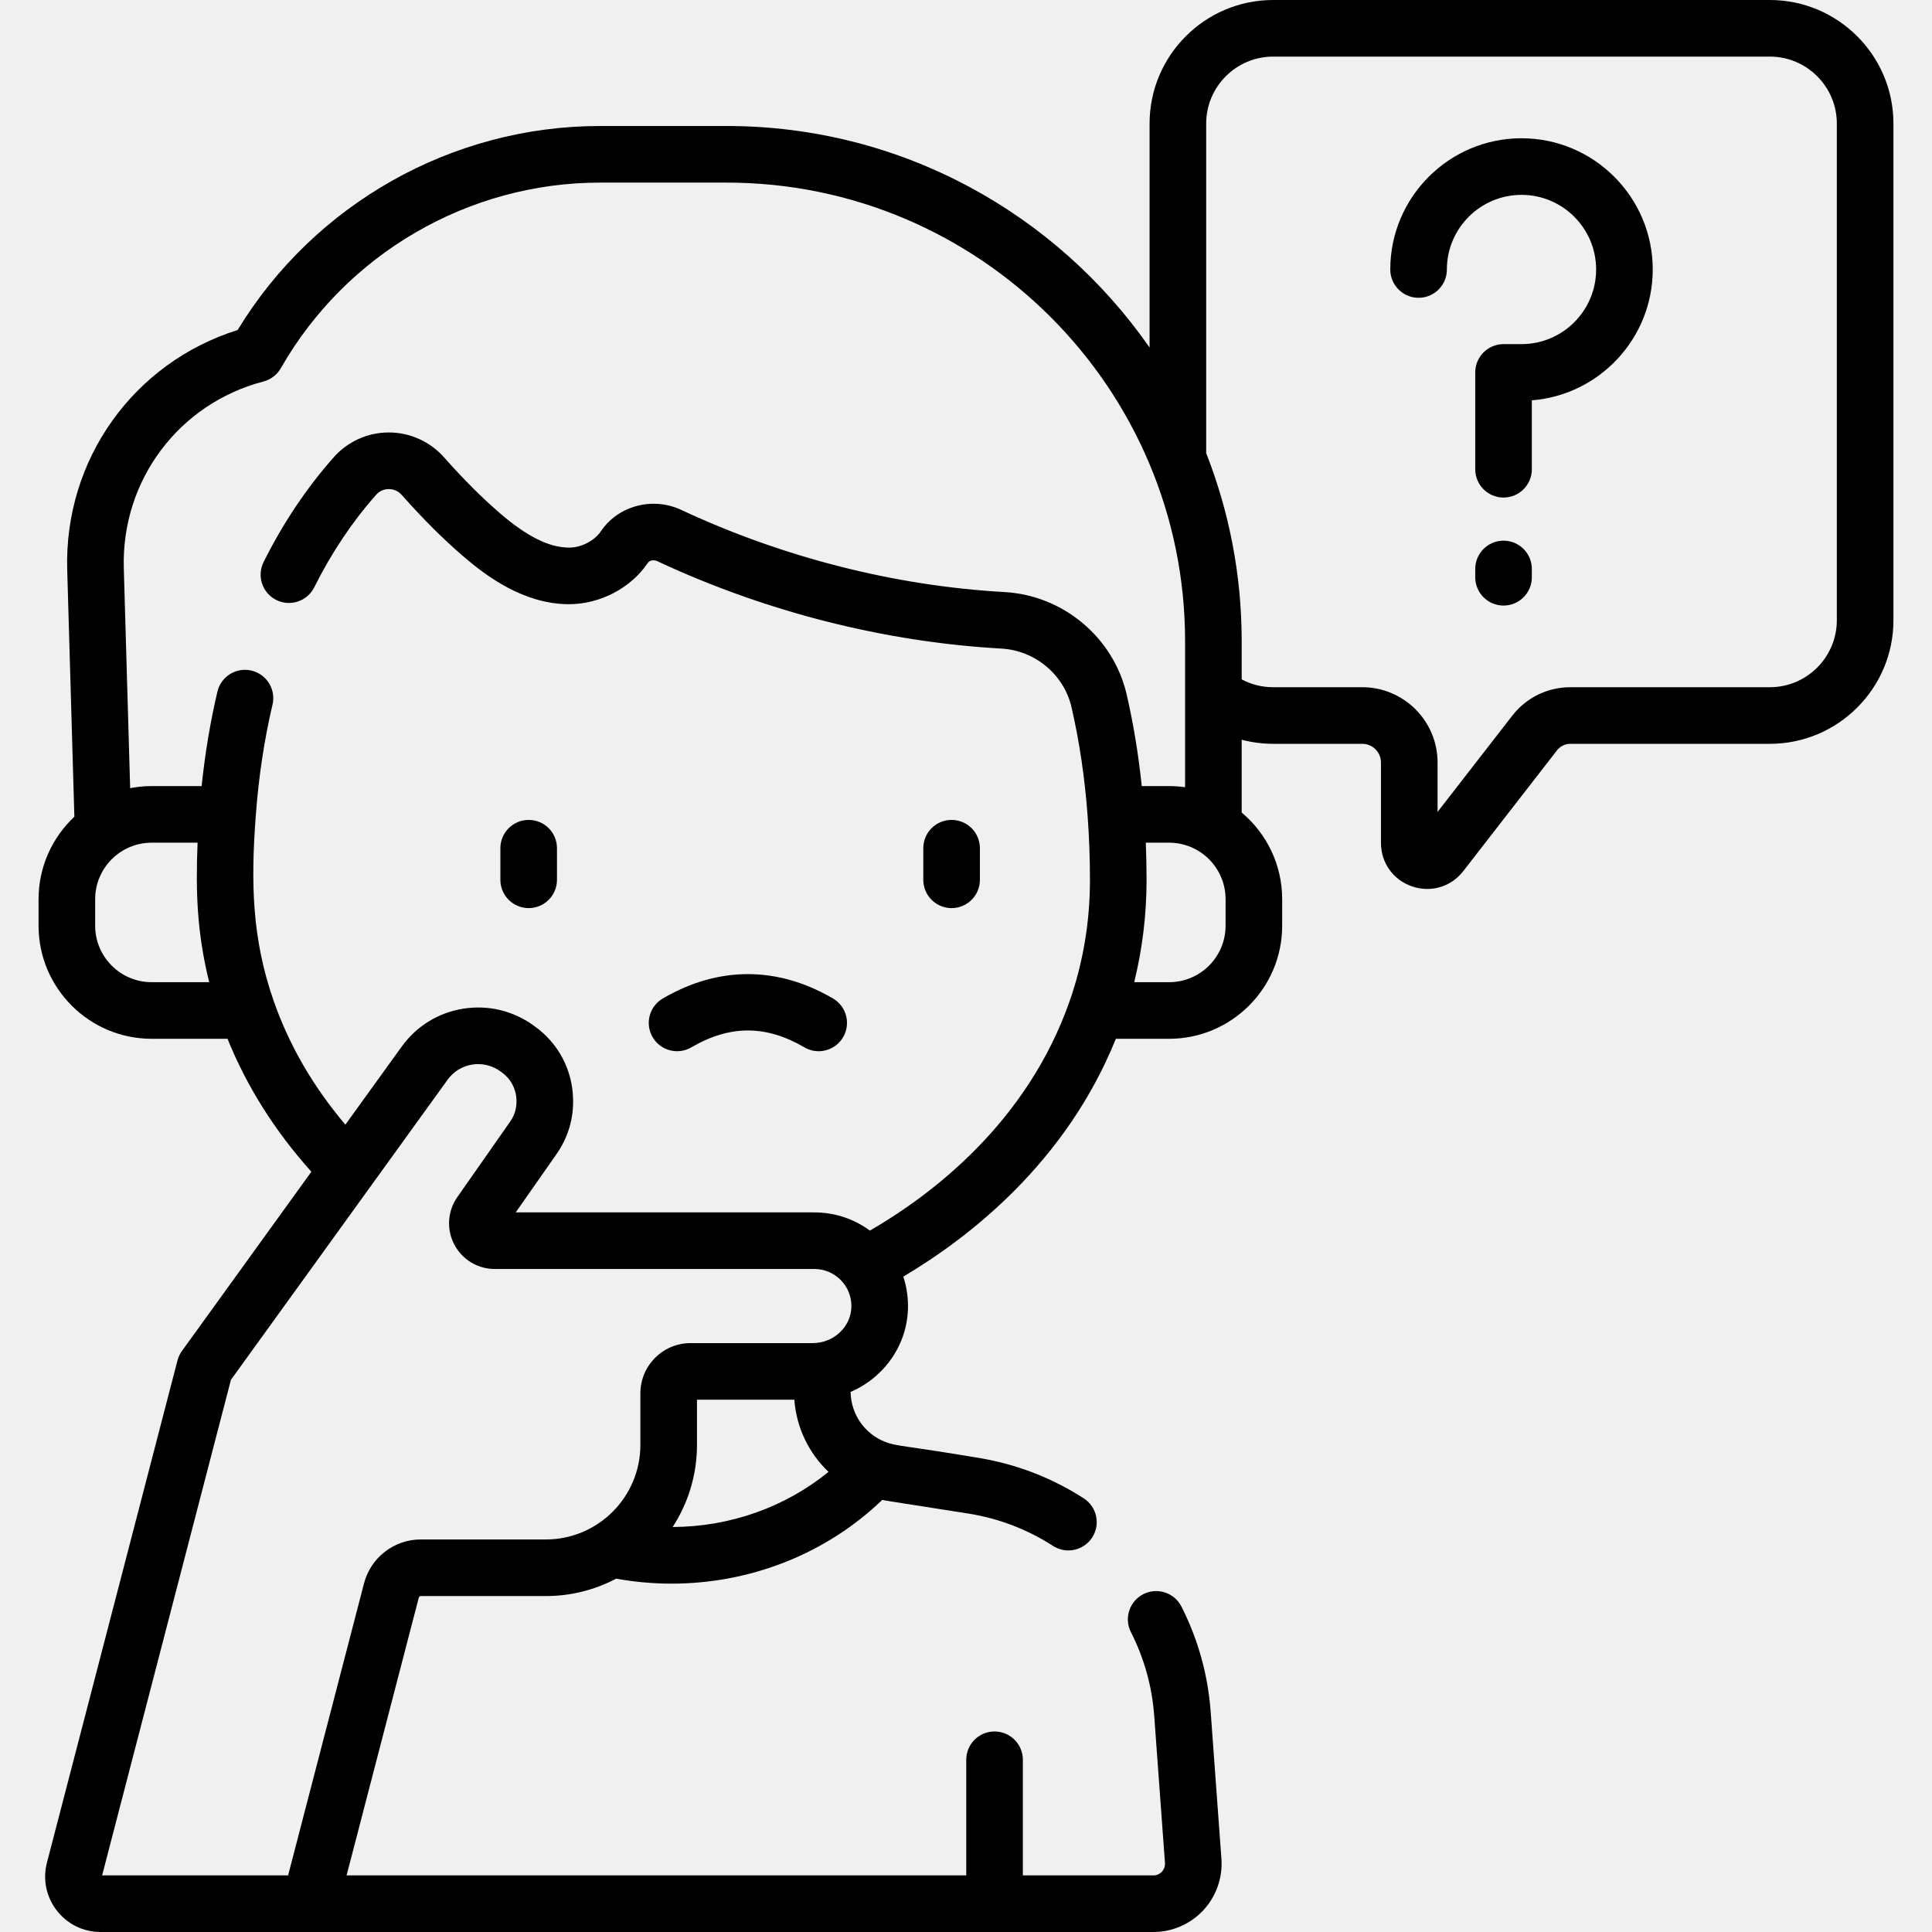
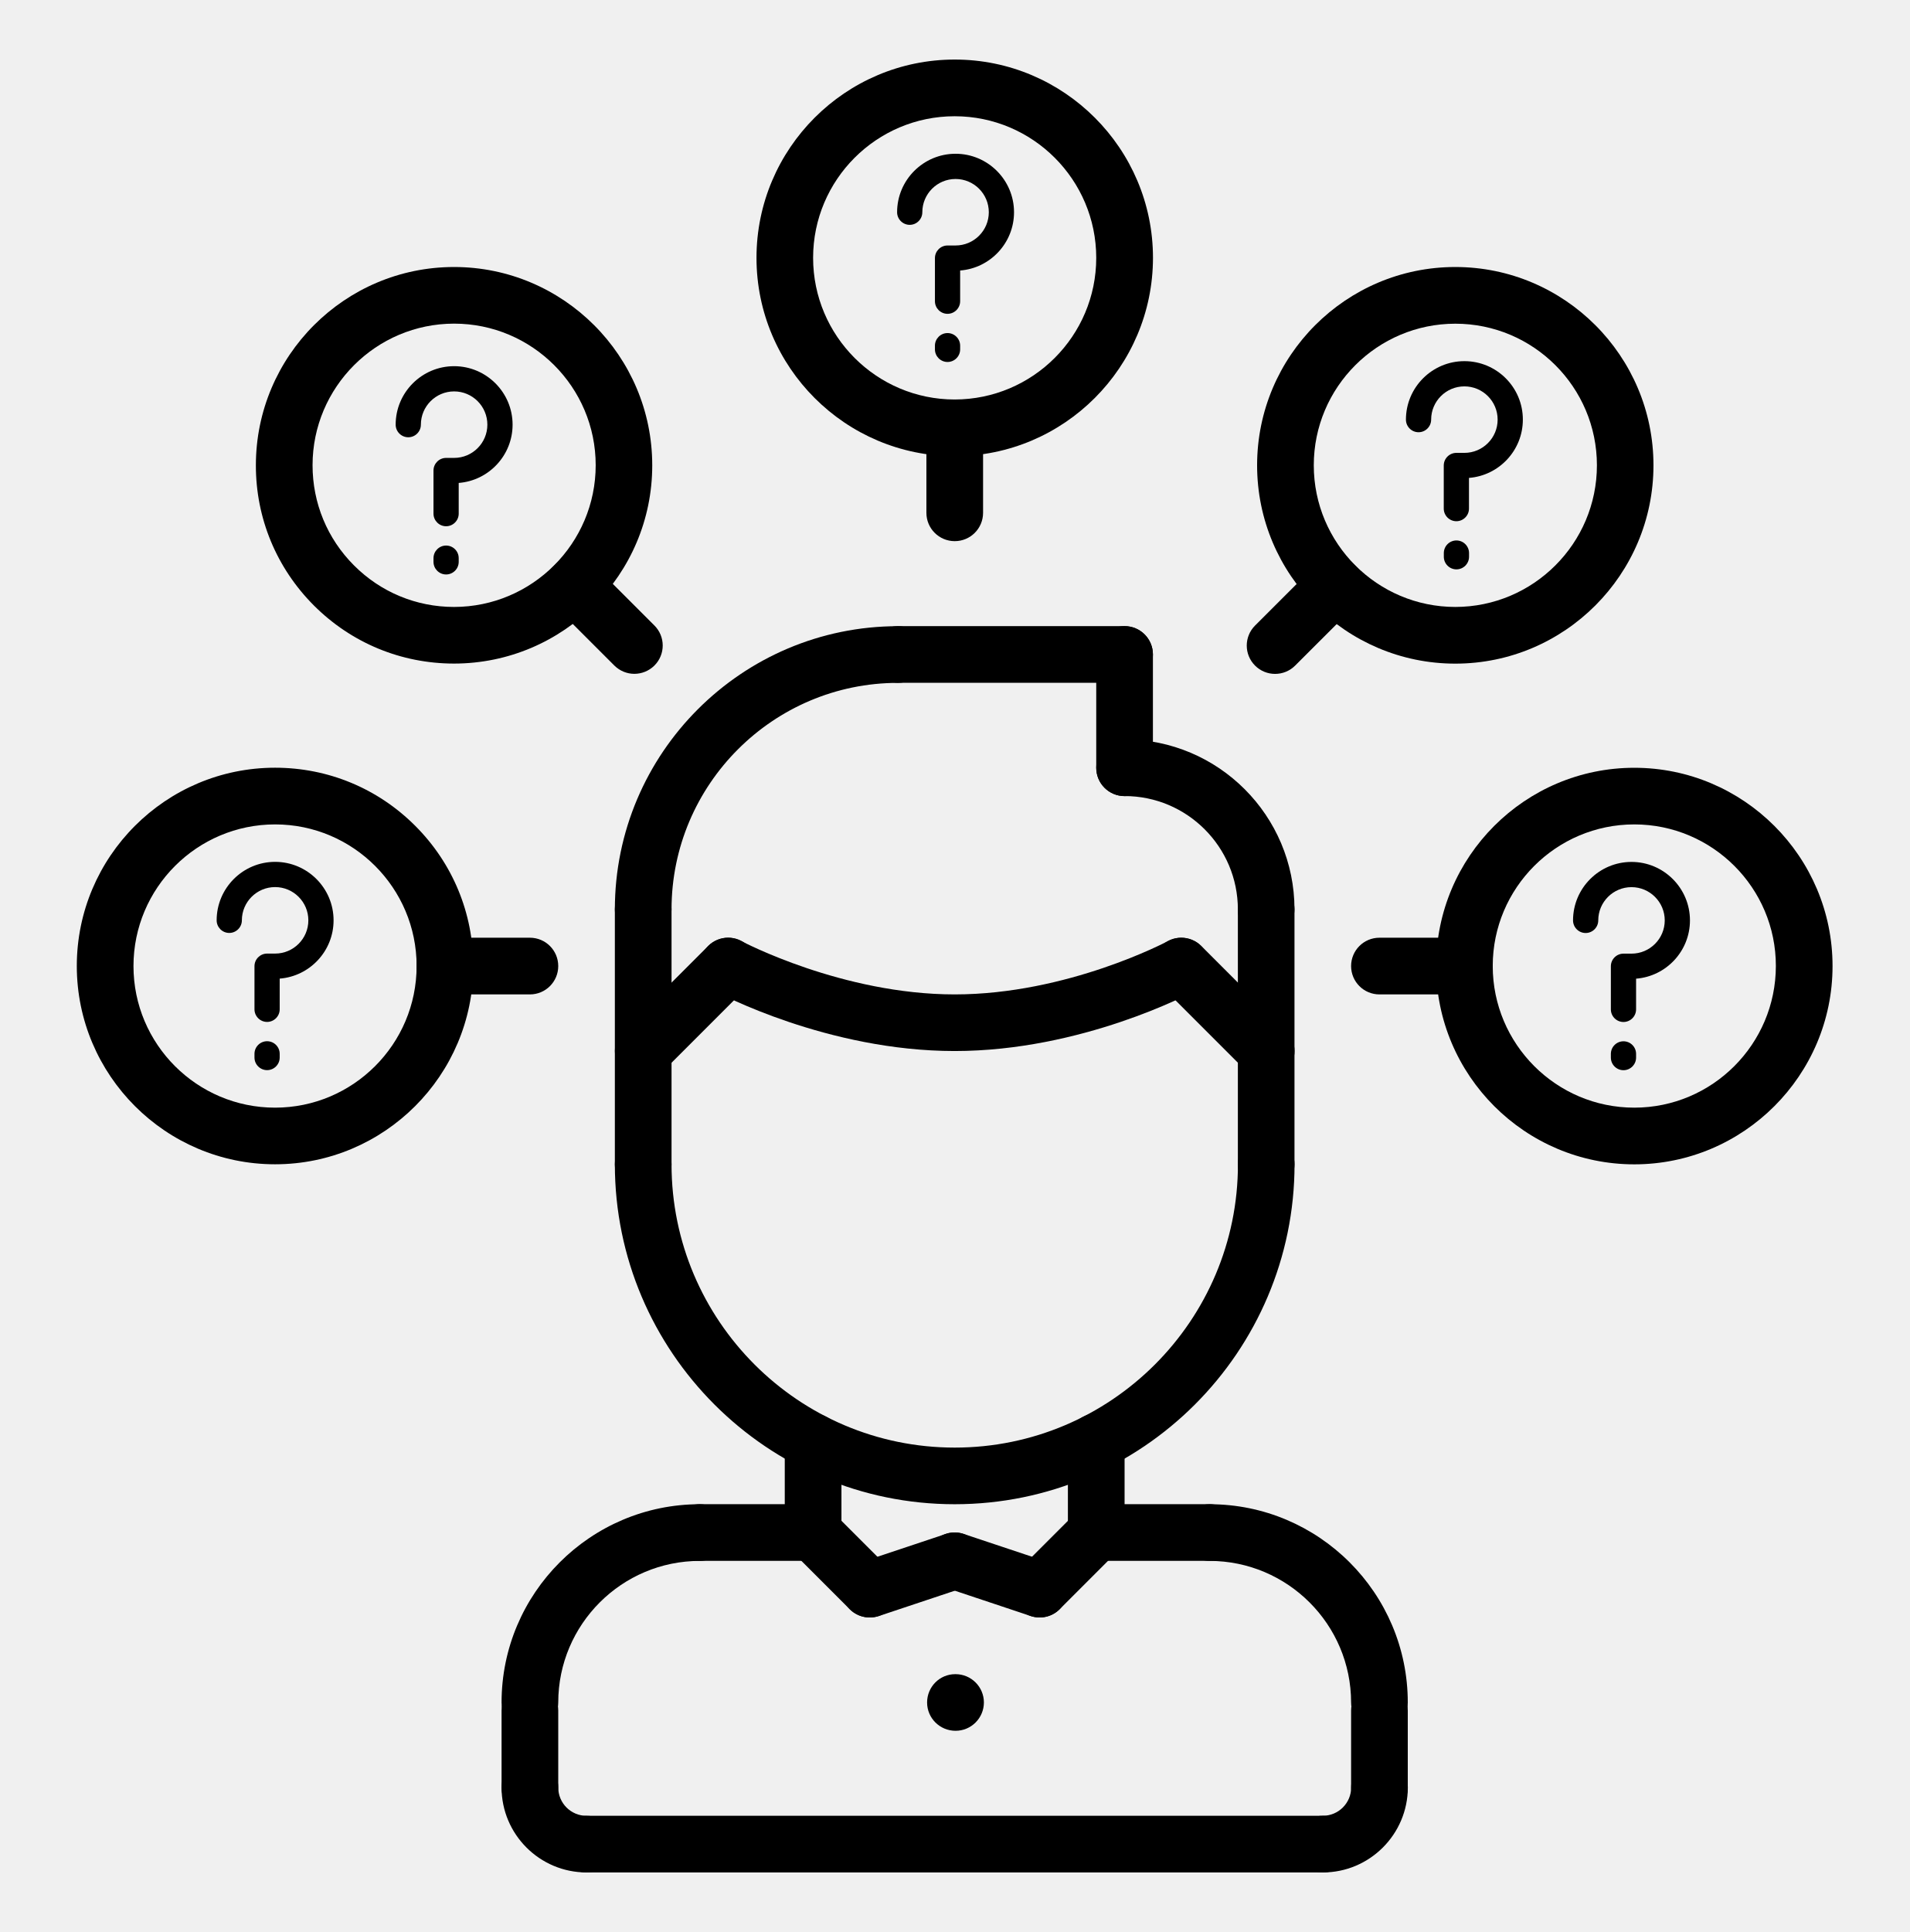
- <svg xmlns="http://www.w3.org/2000/svg" id="Capa_1" enable-background="new 0 0 512 512" height="512" viewBox="0 0 512 512" width="512">
+ <svg xmlns="http://www.w3.org/2000/svg" xmlns:xlink="http://www.w3.org/1999/xlink" version="1.1" id="Layer_1" x="0px" y="0px" viewBox="0 0 299.81 303.32" style="enable-background:new 0 0 299.81 303.32;" xml:space="preserve">
+   <style type="text/css">
+ 	.st0{fill:#C83128;}
+ 	.st1{opacity:0.3;fill:url(#SVGID_1_);}
+ 	.st2{opacity:0.3;fill:url(#SVGID_2_);}
+ 	.st3{opacity:0.3;fill:url(#SVGID_3_);}
+ 	.st4{opacity:0.3;fill:url(#SVGID_4_);}
+ 	.st5{fill:#ECBD2D;}
+ 	.st6{fill:#1A75BB;}
+ 	.st7{fill:#37A649;}
+ 	.st8{clip-path:url(#SVGID_6_);fill:#FFFFFF;}
+ 	.st9{fill:#FFFFFF;}
+ 	.st10{clip-path:url(#SVGID_8_);fill:#37A649;}
+ 	.st11{opacity:0.6;}
+ 	.st12{fill-rule:evenodd;clip-rule:evenodd;fill:#4776B9;}
+ 	.st13{opacity:0.6;fill:#4776B9;}
+ 	.st14{opacity:0.6;fill:#231F20;}
+ 	.st15{opacity:0.6;fill:none;}
+ 	.st16{fill:#4776B9;}
+ 	.st17{fill:#1F4581;}
+ 	.st18{fill-rule:evenodd;clip-rule:evenodd;fill:#A34424;}
+ 	.st19{fill-rule:evenodd;clip-rule:evenodd;fill:#37A649;}
+ 	.st20{fill-rule:evenodd;clip-rule:evenodd;fill:#C83128;}
+ 	.st21{fill-rule:evenodd;clip-rule:evenodd;fill:#ECBD2D;}
+ 	.st22{fill-rule:evenodd;clip-rule:evenodd;fill:#1A75BB;}
+ 	.st23{clip-path:url(#SVGID_10_);}
+ 	.st24{fill:#231F20;}
+ </style>
  <g>
-     <path d="m403.214 36.641c-19.177 0-34.777 15.601-34.777 34.778 0 4.142 3.357 7.5 7.5 7.5s7.5-3.358 7.5-7.5c0-10.906 8.872-19.778 19.777-19.778 10.906 0 19.778 8.872 19.778 19.778s-8.872 19.778-19.778 19.778h-4.76c-4.143 0-7.5 3.358-7.5 7.5v25.659c0 4.142 3.357 7.5 7.5 7.5s7.5-3.358 7.5-7.5v-18.266c17.9-1.402 32.038-16.417 32.038-34.671 0-19.177-15.602-34.778-34.778-34.778z" />
-     <path d="m398.454 143.284c-4.143 0-7.5 3.358-7.5 7.5v2.197c0 4.142 3.357 7.5 7.5 7.5s7.5-3.358 7.5-7.5v-2.197c0-4.142-3.358-7.5-7.5-7.5z" />
-     <path d="m469.019 0h-131.619c-18.059 0-32.75 14.691-32.75 32.75v59.346c-24.681-35.453-65.723-58.706-112.1-58.706h-33.53c-39.209 0-75.726 20.641-96.045 54.07-27.575 8.646-46 34.331-45.162 63.537l1.894 65.445c-5.833 5.472-9.487 13.239-9.487 21.849v7.04c0 16.52 13.444 29.96 29.97 29.96h20.105c5.118 12.659 12.565 24.47 22.223 35.231-5.316 7.362-32.63 45.187-34.306 47.51-.543.753-.942 1.602-1.176 2.5l-34.593 133.08c-1.153 4.435-.207 9.059 2.597 12.684 2.803 3.625 7.04 5.705 11.622 5.705h278.998c5.002 0 9.824-2.1 13.231-5.761 3.408-3.662 5.158-8.625 4.799-13.625l-2.84-38.876c-.713-9.839-3.325-19.255-7.765-27.987-1.879-3.692-6.395-5.164-10.085-3.286-3.692 1.877-5.163 6.393-3.286 10.085 3.53 6.942 5.607 14.435 6.175 22.277l2.84 38.872c.084 1.166-.477 1.956-.817 2.322s-1.087.98-2.252.98h-34.593v-30.645c0-4.142-3.357-7.5-7.5-7.5s-7.5 3.358-7.5 7.5v30.643h-164.218l19.137-73.616c.063-.242.281-.411.531-.411h33.137c6.725 0 13.064-1.674 18.635-4.615 4.816.874 9.75 1.323 14.711 1.323 21.034 0 41.107-8.035 55.802-22.192l.028.005c1.464.304.354.08 22.572 3.577 8.146 1.273 15.775 4.172 22.679 8.616 1.256.809 2.662 1.195 4.053 1.195 2.465 0 4.88-1.214 6.313-3.441 2.242-3.482 1.236-8.124-2.247-10.366-8.673-5.584-18.256-9.225-28.479-10.823-19.244-3.227-21.01-2.937-24.091-4.121-5.414-2.089-9.116-7.243-9.209-13.26 8.869-3.807 15.129-12.475 15.208-22.537.025-2.768-.406-5.465-1.246-8.015 17.741-10.517 43.179-30.42 56.33-63.029h14.117c16.52 0 29.96-13.44 29.96-29.96v-7.04c0-9.208-4.177-17.457-10.73-22.959v-19.297c2.708.714 5.512 1.086 8.341 1.086h23.619c2.729 0 4.95 2.22 4.95 4.95v21.3c0 5.295 3.237 9.823 8.248 11.536 1.334.456 2.691.677 4.025.677 3.676 0 7.178-1.678 9.552-4.745l24.815-31.973c.862-1.109 2.16-1.745 3.56-1.745h52.86c18.059 0 32.75-14.691 32.75-32.75v-131.62c0-18.059-14.696-32.75-32.761-32.75zm-443.799 245.33v-7.04c0-8.254 6.715-14.97 14.97-14.97h12.17c-.516 13.041-.178 23.78 3.079 36.97h-15.249c-8.255 0-14.97-6.711-14.97-14.96zm153.038 159.344c4.072-6.269 6.448-13.736 6.448-21.752v-11.985h25.797c.569 7.492 3.899 14.225 9.065 19.12-11.403 9.313-26.017 14.558-41.31 14.617zm37.107-48.738h-32.357c-7.335 0-13.302 5.967-13.302 13.302v13.683c0 13.813-11.238 25.052-25.052 25.052h-33.137c-7.079 0-13.267 4.785-15.048 11.637l-20.119 77.39h-49.288l34.138-131.333c2.645-3.665 51.292-71.032 57.428-79.541 1.557-2.158 3.86-3.579 6.484-4 2.655-.427 5.334.218 7.529 1.811l.366.267c2.383 1.729 3.792 4.403 3.87 7.398.068 2.029-.514 3.981-1.691 5.656l-13.98 19.974c-2.605 3.71-2.924 8.514-.834 12.537 2.092 4.025 6.211 6.526 10.75 6.526h84.686c2.625 0 5.093 1.023 6.951 2.88 1.874 1.875 2.894 4.369 2.87 7.032-.042 5.365-4.647 9.729-10.264 9.729zm109.425-110.606c0 8.249-6.711 14.96-14.96 14.96h-9.259c2.167-8.776 3.278-17.837 3.278-27.06 0-3.344-.071-6.654-.199-9.91h6.18c8.249 0 14.96 6.716 14.96 14.97zm-14.96-37.01h-7.253c-.879-8.424-2.219-16.582-4.012-24.328-3.504-15.075-16.808-26.215-32.355-27.09-29.058-1.629-58.694-9.163-85.709-21.789-7.564-3.528-16.699-1.092-21.252 5.668-1.719 2.554-5.331 4.412-8.552 4.339-5.251-.061-11.025-2.946-18.167-9.077-4.816-4.142-9.669-8.991-14.83-14.819-3.711-4.201-9.05-6.613-14.648-6.618h-.019c-5.565 0-10.873 2.386-14.567 6.55-7.217 8.144-13.478 17.494-18.609 27.788-1.848 3.707-.341 8.21 3.366 10.059 3.708 1.848 8.21.341 10.059-3.366 4.545-9.118 10.066-17.372 16.409-24.529 1.158-1.305 2.589-1.501 3.343-1.501.774.012 2.234.201 3.431 1.556 5.622 6.348 10.949 11.665 16.29 16.258 6.274 5.386 15.979 12.563 27.764 12.699 8.347.085 16.622-4.202 21.172-10.96.453-.673 1.561-.876 2.464-.455 28.726 13.425 60.268 21.438 91.213 23.174 8.938.503 16.581 6.88 18.585 15.503 2.107 9.103 3.55 18.853 4.287 28.997.404 5.409.609 11.079.609 16.852 0 11.072-1.813 21.866-5.389 32.084-11.205 32.035-36.282 51.171-52.931 60.812-4.241-3.136-9.351-4.831-14.721-4.831h-79.137l10.795-15.424c3.058-4.352 4.58-9.46 4.403-14.713-.196-7.642-3.861-14.602-10.045-19.089l-.365-.266c-5.452-3.955-12.101-5.547-18.722-4.487-6.589 1.057-12.368 4.621-16.275 10.036-2.822 3.914-8.354 11.577-14.933 20.69-8.512-10.036-14.884-21.011-18.981-32.729-5.774-16.494-6.096-31.308-4.779-48.947.755-10.358 2.252-20.328 4.449-29.632.952-4.031-1.544-8.071-5.576-9.023-4.031-.952-8.071 1.544-9.023 5.576-1.881 7.966-3.278 16.365-4.186 25.034h-13.243c-1.948 0-3.85.193-5.696.55l-1.687-58.305c-.668-23.248 14.552-43.59 37.012-49.469 1.951-.511 3.615-1.786 4.615-3.538 17.306-30.33 49.718-49.17 84.586-49.17h33.53c67.001 0 121.51 54.509 121.51 121.51v38.724c-1.383-.196-2.794-.304-4.23-.304zm176.95-43.95c0 9.788-7.963 17.75-17.75 17.75h-52.86c-6.062 0-11.674 2.746-15.404 7.541l-19.796 25.507v-13.098c0-11-8.949-19.95-19.95-19.95h-23.62c-2.968 0-5.798-.719-8.341-2.084v-10.136c0-17.568-3.338-34.37-9.409-49.809v-87.341c0-9.788 7.963-17.75 17.75-17.75h131.619c9.793 0 17.761 7.962 17.761 17.75z" />
-     <path d="m140.106 240.658c4.142 0 7.5-3.358 7.5-7.5v-8.374c0-4.142-3.358-7.5-7.5-7.5s-7.5 3.358-7.5 7.5v8.374c0 4.142 3.358 7.5 7.5 7.5z" />
-     <path d="m252.183 240.658c4.143 0 7.5-3.358 7.5-7.5v-8.374c0-4.142-3.357-7.5-7.5-7.5-4.142 0-7.5 3.358-7.5 7.5v8.374c0 4.142 3.358 7.5 7.5 7.5z" />
-     <path d="m183.209 277.559c10.226-5.965 19.749-5.965 29.975 0 1.188.693 2.488 1.023 3.772 1.022 2.58 0 5.091-1.333 6.485-3.722 2.087-3.578.878-8.17-2.7-10.257-14.749-8.604-30.341-8.604-45.09 0-3.578 2.087-4.787 6.68-2.7 10.257 2.087 3.579 6.681 4.787 10.258 2.7z" />
+     <path d="M83.21,271.73c-2.46,0-4.45-1.98-4.45-4.44c0-17.16,13.97-31.13,31.13-31.13c2.46,0,4.45,1.99,4.45,4.45   c0,2.46-1.99,4.45-4.45,4.45c-12.26,0-22.23,9.97-22.23,22.23C87.66,269.74,85.67,271.73,83.21,271.73L83.21,271.73z M83.21,271.73   " />
+     <path d="M127.68,245.05l-17.79,0c-2.46,0-4.45-1.99-4.45-4.45c0-2.46,1.99-4.45,4.45-4.45l17.79,0c2.46,0,4.45,1.99,4.45,4.45   C132.13,243.07,130.13,245.05,127.68,245.05L127.68,245.05z M127.68,245.05" />
+     <path d="M83.21,285.07c-2.46,0-4.45-1.99-4.45-4.45v-12.07c0-2.46,1.99-4.45,4.45-4.45c2.46,0,4.45,1.99,4.45,4.45v12.07   C87.66,283.09,85.67,285.07,83.21,285.07L83.21,285.07z M83.21,285.07" />
+     <path d="M216.61,271.73c-2.46,0-4.45-1.98-4.45-4.44c0-12.26-9.98-22.23-22.23-22.23c-2.46,0-4.45-1.99-4.45-4.45   c0-2.46,1.99-4.45,4.45-4.45c17.16,0,31.13,13.96,31.13,31.13C221.06,269.74,219.07,271.73,216.61,271.73L216.61,271.73z    M216.61,271.73" />
+     <path d="M172.14,245.05c-2.45,0-4.45-1.99-4.45-4.45c0-2.45,1.99-4.45,4.45-4.45l17.79,0c2.46,0,4.45,1.99,4.45,4.45   c0,2.46-1.99,4.45-4.45,4.45L172.14,245.05z M172.14,245.05" />
+     <path d="M216.61,285.07c-2.46,0-4.45-1.99-4.45-4.45v-12.07c0-2.46,1.99-4.45,4.45-4.45c2.46,0,4.45,1.99,4.45,4.45v12.07   C221.06,283.09,219.07,285.07,216.61,285.07L216.61,285.07z M216.61,285.07" />
+     <path d="M207.72,293.97H92.1c-2.46,0-4.45-1.99-4.45-4.45c0-2.46,1.99-4.45,4.45-4.45h115.62c2.46,0,4.45,1.99,4.45,4.45   C212.17,291.98,210.18,293.97,207.72,293.97L207.72,293.97z M207.72,293.97" />
+     <path d="M127.68,245.05c-2.46,0-4.45-1.99-4.45-4.45v-14.23c0-2.46,1.99-4.45,4.45-4.45c2.46,0,4.45,1.99,4.45,4.45v14.23   C132.13,243.07,130.14,245.05,127.68,245.05L127.68,245.05z M127.68,245.05" />
+     <path d="M172.14,245.05c-2.46,0-4.45-1.99-4.45-4.45v-14.23c0-2.46,1.99-4.45,4.45-4.45c2.46,0,4.45,1.99,4.45,4.45v14.23   C176.59,243.06,174.61,245.05,172.14,245.05L172.14,245.05z M172.14,245.05" />
+     <path d="M149.91,236.16c-29.43,0-53.36-23.94-53.36-53.36c0-2.46,1.99-4.45,4.45-4.45c2.46,0,4.45,1.99,4.45,4.45   c0,24.52,19.95,44.47,44.47,44.47c24.52,0,44.47-19.95,44.47-44.47c0-2.46,1.99-4.45,4.45-4.45c2.46,0,4.44,1.99,4.44,4.45   C203.27,212.22,179.34,236.16,149.91,236.16L149.91,236.16z M149.91,236.16" />
+     <path d="M101,187.25c-2.46,0-4.45-1.99-4.45-4.45v-40.03c0-2.46,1.99-4.45,4.45-4.45c2.46,0,4.45,1.99,4.45,4.45v40.03   C105.44,185.26,103.46,187.25,101,187.25L101,187.25z M101,187.25" />
+     <path d="M198.83,187.25c-2.46,0-4.45-1.99-4.45-4.45v-40.03c0-2.46,1.99-4.45,4.45-4.45c2.46,0,4.44,1.99,4.44,4.45v40.03   C203.27,185.26,201.29,187.25,198.83,187.25L198.83,187.25z M198.83,187.25" />
+     <path d="M198.83,147.22c-2.46,0-4.45-1.99-4.45-4.45c0-9.81-7.98-17.79-17.79-17.79c-2.46,0-4.45-1.99-4.45-4.45   c0-2.46,1.99-4.45,4.45-4.45c14.72,0,26.68,11.97,26.68,26.68C203.27,145.23,201.29,147.22,198.83,147.22L198.83,147.22z    M198.83,147.22" />
+     <path d="M176.59,124.99c-2.46,0-4.45-1.99-4.45-4.45v-17.79c0-2.46,1.99-4.45,4.45-4.45c2.46,0,4.45,1.99,4.45,4.45v17.79   C181.04,123,179.05,124.99,176.59,124.99L176.59,124.99z M176.59,124.99" />
+     <path d="M176.59,107.2h-35.57c-2.46,0-4.45-1.99-4.45-4.45c0-2.46,1.99-4.45,4.45-4.45h35.57c2.46,0,4.45,1.99,4.45,4.45   C181.04,105.21,179.05,107.2,176.59,107.2L176.59,107.2z M176.59,107.2" />
+     <path d="M101,147.22c-2.46,0-4.45-1.99-4.45-4.45c0-24.52,19.95-44.46,44.47-44.46c2.46,0,4.45,1.99,4.45,4.45   c0,2.46-1.99,4.45-4.45,4.45c-19.61,0-35.57,15.96-35.57,35.57C105.44,145.23,103.46,147.22,101,147.22L101,147.22z M101,147.22" />
+     <path d="M198.83,169.45c-1.14,0-2.28-0.44-3.14-1.3l-13.34-13.34c-1.74-1.74-1.74-4.55,0-6.29c1.74-1.74,4.55-1.74,6.29,0   l13.34,13.34c1.74,1.74,1.74,4.55,0,6.29C201.1,169.02,199.97,169.45,198.83,169.45L198.83,169.45z M198.83,169.45" />
+     <path d="M149.91,165.01c-19.94,0-36.97-9.04-37.68-9.42c-2.16-1.16-2.97-3.85-1.81-6.02c1.16-2.16,3.85-2.99,6.02-1.81   c0.15,0.08,15.83,8.36,33.47,8.36c17.73,0,33.31-8.28,33.47-8.36c2.16-1.16,4.86-0.35,6.02,1.81c1.16,2.16,0.35,4.86-1.81,6.02   C186.88,155.97,169.85,165.01,149.91,165.01L149.91,165.01z M149.91,165.01" />
+     <path d="M101,169.45c-1.14,0-2.28-0.44-3.14-1.3c-1.74-1.74-1.74-4.55,0-6.29l13.34-13.34c1.74-1.74,4.55-1.74,6.29,0   c1.74,1.74,1.74,4.55,0,6.29l-13.34,13.34C103.27,169.02,102.13,169.45,101,169.45L101,169.45z M101,169.45" />
+     <path d="M136.57,253.94c-1.14,0-2.28-0.44-3.14-1.3l-8.89-8.89c-1.74-1.74-1.74-4.55,0-6.29c1.74-1.74,4.55-1.74,6.29,0l8.89,8.89   c1.74,1.74,1.74,4.55,0,6.29C138.85,253.51,137.71,253.94,136.57,253.94L136.57,253.94z M136.57,253.94" />
+     <path d="M136.57,253.94c-1.86,0-3.6-1.18-4.21-3.04c-0.78-2.33,0.48-4.85,2.81-5.62l13.34-4.45c2.34-0.78,4.85,0.48,5.63,2.81   c0.78,2.33-0.48,4.85-2.81,5.63l-13.34,4.45C137.51,253.87,137.03,253.94,136.57,253.94L136.57,253.94z M136.57,253.94" />
+     <path d="M163.25,253.94c-1.14,0-2.28-0.44-3.14-1.3c-1.74-1.74-1.74-4.55,0-6.29l8.89-8.89c1.74-1.74,4.55-1.74,6.29,0   c1.74,1.74,1.74,4.55,0,6.29l-8.89,8.89C165.53,253.51,164.39,253.94,163.25,253.94L163.25,253.94z M163.25,253.94" />
+     <path d="M163.25,253.94c-0.46,0-0.94-0.08-1.41-0.23l-13.34-4.45c-2.33-0.78-3.59-3.29-2.81-5.63c0.78-2.33,3.27-3.59,5.62-2.81   l13.34,4.45c2.33,0.77,3.59,3.29,2.81,5.62C166.85,252.77,165.12,253.94,163.25,253.94L163.25,253.94z M163.25,253.94" />
+     <path d="M207.72,293.97c-2.46,0-4.45-1.99-4.45-4.45c0-2.46,1.99-4.45,4.45-4.45c2.46,0,4.45-1.99,4.45-4.45   c0-2.46,1.99-4.45,4.45-4.45c2.46,0,4.45,1.99,4.45,4.45C221.06,287.98,215.07,293.97,207.72,293.97L207.72,293.97z M207.72,293.97   " />
+     <path d="M92.1,293.97c-7.35,0-13.34-5.98-13.34-13.34c0-2.46,1.99-4.45,4.45-4.45c2.46,0,4.45,1.99,4.45,4.45   c0,2.46,1.99,4.45,4.45,4.45c2.46,0,4.45,1.99,4.45,4.45C96.55,291.98,94.56,293.97,92.1,293.97L92.1,293.97z M92.1,293.97" />
+     <path d="M150.05,271.73c-2.46,0-4.47-1.98-4.47-4.44c0-2.46,1.97-4.45,4.42-4.45h0.05c2.45,0,4.45,1.99,4.45,4.45   C154.49,269.75,152.5,271.73,150.05,271.73L150.05,271.73z M150.05,271.73" />
+     <path d="M43.19,182.79c-17.16,0-31.13-13.97-31.13-31.13c0-17.16,13.96-31.13,31.13-31.13c8.32,0,16.13,3.24,22.01,9.12   c5.88,5.88,9.12,13.7,9.12,22.01C74.32,168.82,60.35,182.79,43.19,182.79L43.19,182.79z M43.2,129.43   c-12.26,0-22.24,9.98-22.24,22.24c0,12.26,9.97,22.23,22.23,22.23c12.26,0,22.23-9.97,22.23-22.24   C65.42,139.4,55.45,129.43,43.2,129.43L43.2,129.43z M43.2,129.43" />
+     <path d="M83.21,156.12H69.87c-2.46,0-4.45-1.99-4.45-4.45c0-2.46,1.99-4.45,4.45-4.45h13.34c2.46,0,4.45,1.99,4.45,4.45   C87.66,154.13,85.67,156.12,83.21,156.12L83.21,156.12z M83.21,156.12" />
+     <g>
+       <defs>
+         <rect id="SVGID_9_" x="12.04" y="9.35" width="275.72" height="284.61" />
+       </defs>
+       <clipPath id="SVGID_1_">
+         <use xlink:href="#SVGID_9_" style="overflow:visible;" />
+       </clipPath>
+       <path style="clip-path:url(#SVGID_1_);" d="M256.64,182.8c-17.16,0-31.13-13.97-31.13-31.14c0-17.16,13.96-31.12,31.12-31.12    c17.16,0,31.13,13.97,31.13,31.13C287.76,168.82,273.79,182.79,256.64,182.8L256.64,182.8z M256.63,129.43    c-12.26,0-22.23,9.97-22.23,22.23c0,12.26,9.97,22.24,22.23,22.24c12.26,0,22.22-9.98,22.23-22.24    C278.87,139.4,268.89,129.43,256.63,129.43L256.63,129.43z M256.63,129.43" />
+     </g>
+     <path d="M229.95,156.12l-13.34,0c-2.46,0-4.45-1.99-4.45-4.45c0-2.46,1.99-4.45,4.45-4.45l13.34,0c2.46,0,4.45,1.99,4.45,4.45   C234.4,154.13,232.41,156.12,229.95,156.12L229.95,156.12z M229.95,156.12" />
+     <path d="M228.53,104.19C228.53,104.19,228.53,104.19,228.53,104.19c-17.17,0-31.13-13.97-31.13-31.14   c0-17.16,13.96-31.13,31.12-31.13c17.16,0,31.12,13.97,31.12,31.13S245.69,104.18,228.53,104.19L228.53,104.19z M228.53,50.82   c-12.26,0-22.23,9.97-22.23,22.23c0,12.26,9.97,22.24,22.23,22.24c12.25-0.01,22.23-9.98,22.23-22.24   C250.76,60.79,240.79,50.82,228.53,50.82L228.53,50.82z M228.53,50.82" />
+     <path d="M200.22,105.8c-1.14,0-2.28-0.44-3.14-1.3c-1.74-1.74-1.74-4.55,0-6.29l9.44-9.43c1.74-1.74,4.55-1.74,6.29,0   c1.74,1.74,1.74,4.56,0,6.29l-9.44,9.43C202.5,105.37,201.36,105.8,200.22,105.8L200.22,105.8z M200.22,105.8" />
+     <path d="M149.92,71.62C149.91,71.62,149.91,71.62,149.92,71.62c-17.16,0-31.13-13.97-31.13-31.14c0-17.16,13.97-31.13,31.13-31.13   s31.13,13.97,31.13,31.13C181.04,57.64,167.08,71.61,149.92,71.62L149.92,71.62z M149.91,18.25c-12.26,0-22.23,9.97-22.23,22.23   c0,12.26,9.97,22.24,22.23,22.24c12.26-0.01,22.23-9.98,22.23-22.24C172.14,28.22,162.17,18.25,149.91,18.25L149.91,18.25z    M149.91,18.25" />
+     <path d="M149.92,84.96c-2.46,0-4.45-1.99-4.45-4.45V67.17c0-2.46,1.99-4.45,4.45-4.45c2.46,0,4.45,1.99,4.45,4.45v13.34   C154.37,82.97,152.38,84.96,149.92,84.96L149.92,84.96z M149.92,84.96" />
+     <path d="M71.31,104.18c-8.32,0-16.14-3.24-22.02-9.12c-5.87-5.88-9.12-13.7-9.11-22.01c0-17.16,13.96-31.13,31.12-31.13   s31.12,13.97,31.12,31.13C102.43,90.2,88.48,104.16,71.31,104.18L71.31,104.18z M71.31,50.81c-12.26,0-22.23,9.98-22.23,22.23   c0,5.94,2.31,11.53,6.51,15.73c4.19,4.2,9.78,6.52,15.71,6.52c12.26-0.01,22.24-9.99,22.24-22.25   C93.54,60.78,83.57,50.81,71.31,50.81L71.31,50.81z M71.31,50.81" />
+     <path d="M99.61,105.79c-1.14,0-2.27-0.44-3.14-1.3l-9.43-9.43c-1.74-1.74-1.74-4.55,0-6.29c1.74-1.74,4.55-1.74,6.29,0l9.43,9.43   c1.74,1.74,1.74,4.55,0,6.29C101.88,105.36,100.74,105.79,99.61,105.79L99.61,105.79z M99.61,105.79" />
+     <path d="M256.19,135.32c-5.06,0-9.18,4.12-9.18,9.18c0,1.09,0.89,1.98,1.98,1.98s1.98-0.89,1.98-1.98c0-2.88,2.34-5.22,5.22-5.22   c2.88,0,5.22,2.34,5.22,5.22s-2.34,5.22-5.22,5.22h-1.26c-1.09,0-1.98,0.89-1.98,1.98v6.77c0,1.09,0.89,1.98,1.98,1.98   c1.09,0,1.98-0.89,1.98-1.98v-4.82c4.73-0.37,8.46-4.33,8.46-9.15C265.37,139.44,261.25,135.32,256.19,135.32z" />
+     <path d="M254.93,163.48c-1.09,0-1.98,0.89-1.98,1.98v0.58c0,1.09,0.89,1.98,1.98,1.98s1.98-0.89,1.98-1.98v-0.58   C256.91,164.36,256.02,163.48,254.93,163.48z" />
+     <path d="M229.95,56.7c-5.06,0-9.18,4.12-9.18,9.18c0,1.09,0.89,1.98,1.98,1.98c1.09,0,1.98-0.89,1.98-1.98   c0-2.88,2.34-5.22,5.22-5.22c2.88,0,5.22,2.34,5.22,5.22s-2.34,5.22-5.22,5.22h-1.26c-1.09,0-1.98,0.89-1.98,1.98v6.77   c0,1.09,0.89,1.98,1.98,1.98s1.98-0.89,1.98-1.98v-4.82c4.73-0.37,8.46-4.33,8.46-9.15C239.14,60.82,235.02,56.7,229.95,56.7z" />
+     <path d="M228.7,84.85c-1.09,0-1.98,0.89-1.98,1.98v0.58c0,1.09,0.89,1.98,1.98,1.98c1.09,0,1.98-0.89,1.98-1.98v-0.58   C230.68,85.74,229.79,84.85,228.7,84.85z" />
+     <path d="M150.05,24.14c-5.06,0-9.18,4.12-9.18,9.18c0,1.09,0.89,1.98,1.98,1.98c1.09,0,1.98-0.89,1.98-1.98   c0-2.88,2.34-5.22,5.22-5.22c2.88,0,5.22,2.34,5.22,5.22c0,2.88-2.34,5.22-5.22,5.22h-1.26c-1.09,0-1.98,0.89-1.98,1.98v6.77   c0,1.09,0.89,1.98,1.98,1.98c1.09,0,1.98-0.89,1.98-1.98v-4.82c4.73-0.37,8.46-4.33,8.46-9.15   C159.23,28.26,155.11,24.14,150.05,24.14z" />
+     <path d="M148.79,52.29c-1.09,0-1.98,0.89-1.98,1.98v0.58c0,1.09,0.89,1.98,1.98,1.98s1.98-0.89,1.98-1.98v-0.58   C150.77,53.18,149.88,52.29,148.79,52.29z" />
+     <path d="M71.31,57.49c-5.06,0-9.18,4.12-9.18,9.18c0,1.09,0.89,1.98,1.98,1.98c1.09,0,1.98-0.89,1.98-1.98   c0-2.88,2.34-5.22,5.22-5.22c2.88,0,5.22,2.34,5.22,5.22c0,2.88-2.34,5.22-5.22,5.22h-1.26c-1.09,0-1.98,0.89-1.98,1.98v6.77   c0,1.09,0.89,1.98,1.98,1.98c1.09,0,1.98-0.89,1.98-1.98v-4.82c4.73-0.37,8.46-4.33,8.46-9.15C80.49,61.61,76.37,57.49,71.31,57.49   z" />
+     <path d="M70.05,85.65c-1.09,0-1.98,0.89-1.98,1.98v0.58c0,1.09,0.89,1.98,1.98,1.98c1.09,0,1.98-0.89,1.98-1.98v-0.58   C72.03,86.53,71.14,85.65,70.05,85.65z" />
+     <path d="M43.2,135.31c-5.06,0-9.18,4.12-9.18,9.18c0,1.09,0.89,1.98,1.98,1.98c1.09,0,1.98-0.89,1.98-1.98   c0-2.88,2.34-5.22,5.22-5.22c2.88,0,5.22,2.34,5.22,5.22s-2.34,5.22-5.22,5.22h-1.26c-1.09,0-1.98,0.89-1.98,1.98v6.77   c0,1.09,0.89,1.98,1.98,1.98s1.98-0.89,1.98-1.98v-4.82c4.73-0.37,8.46-4.33,8.46-9.15C52.38,139.43,48.26,135.31,43.2,135.31z" />
+     <path d="M41.94,163.47c-1.09,0-1.98,0.89-1.98,1.98v0.58c0,1.09,0.89,1.98,1.98,1.98s1.98-0.89,1.98-1.98v-0.58   C43.92,164.35,43.03,163.47,41.94,163.47z" />
  </g>
</svg>
